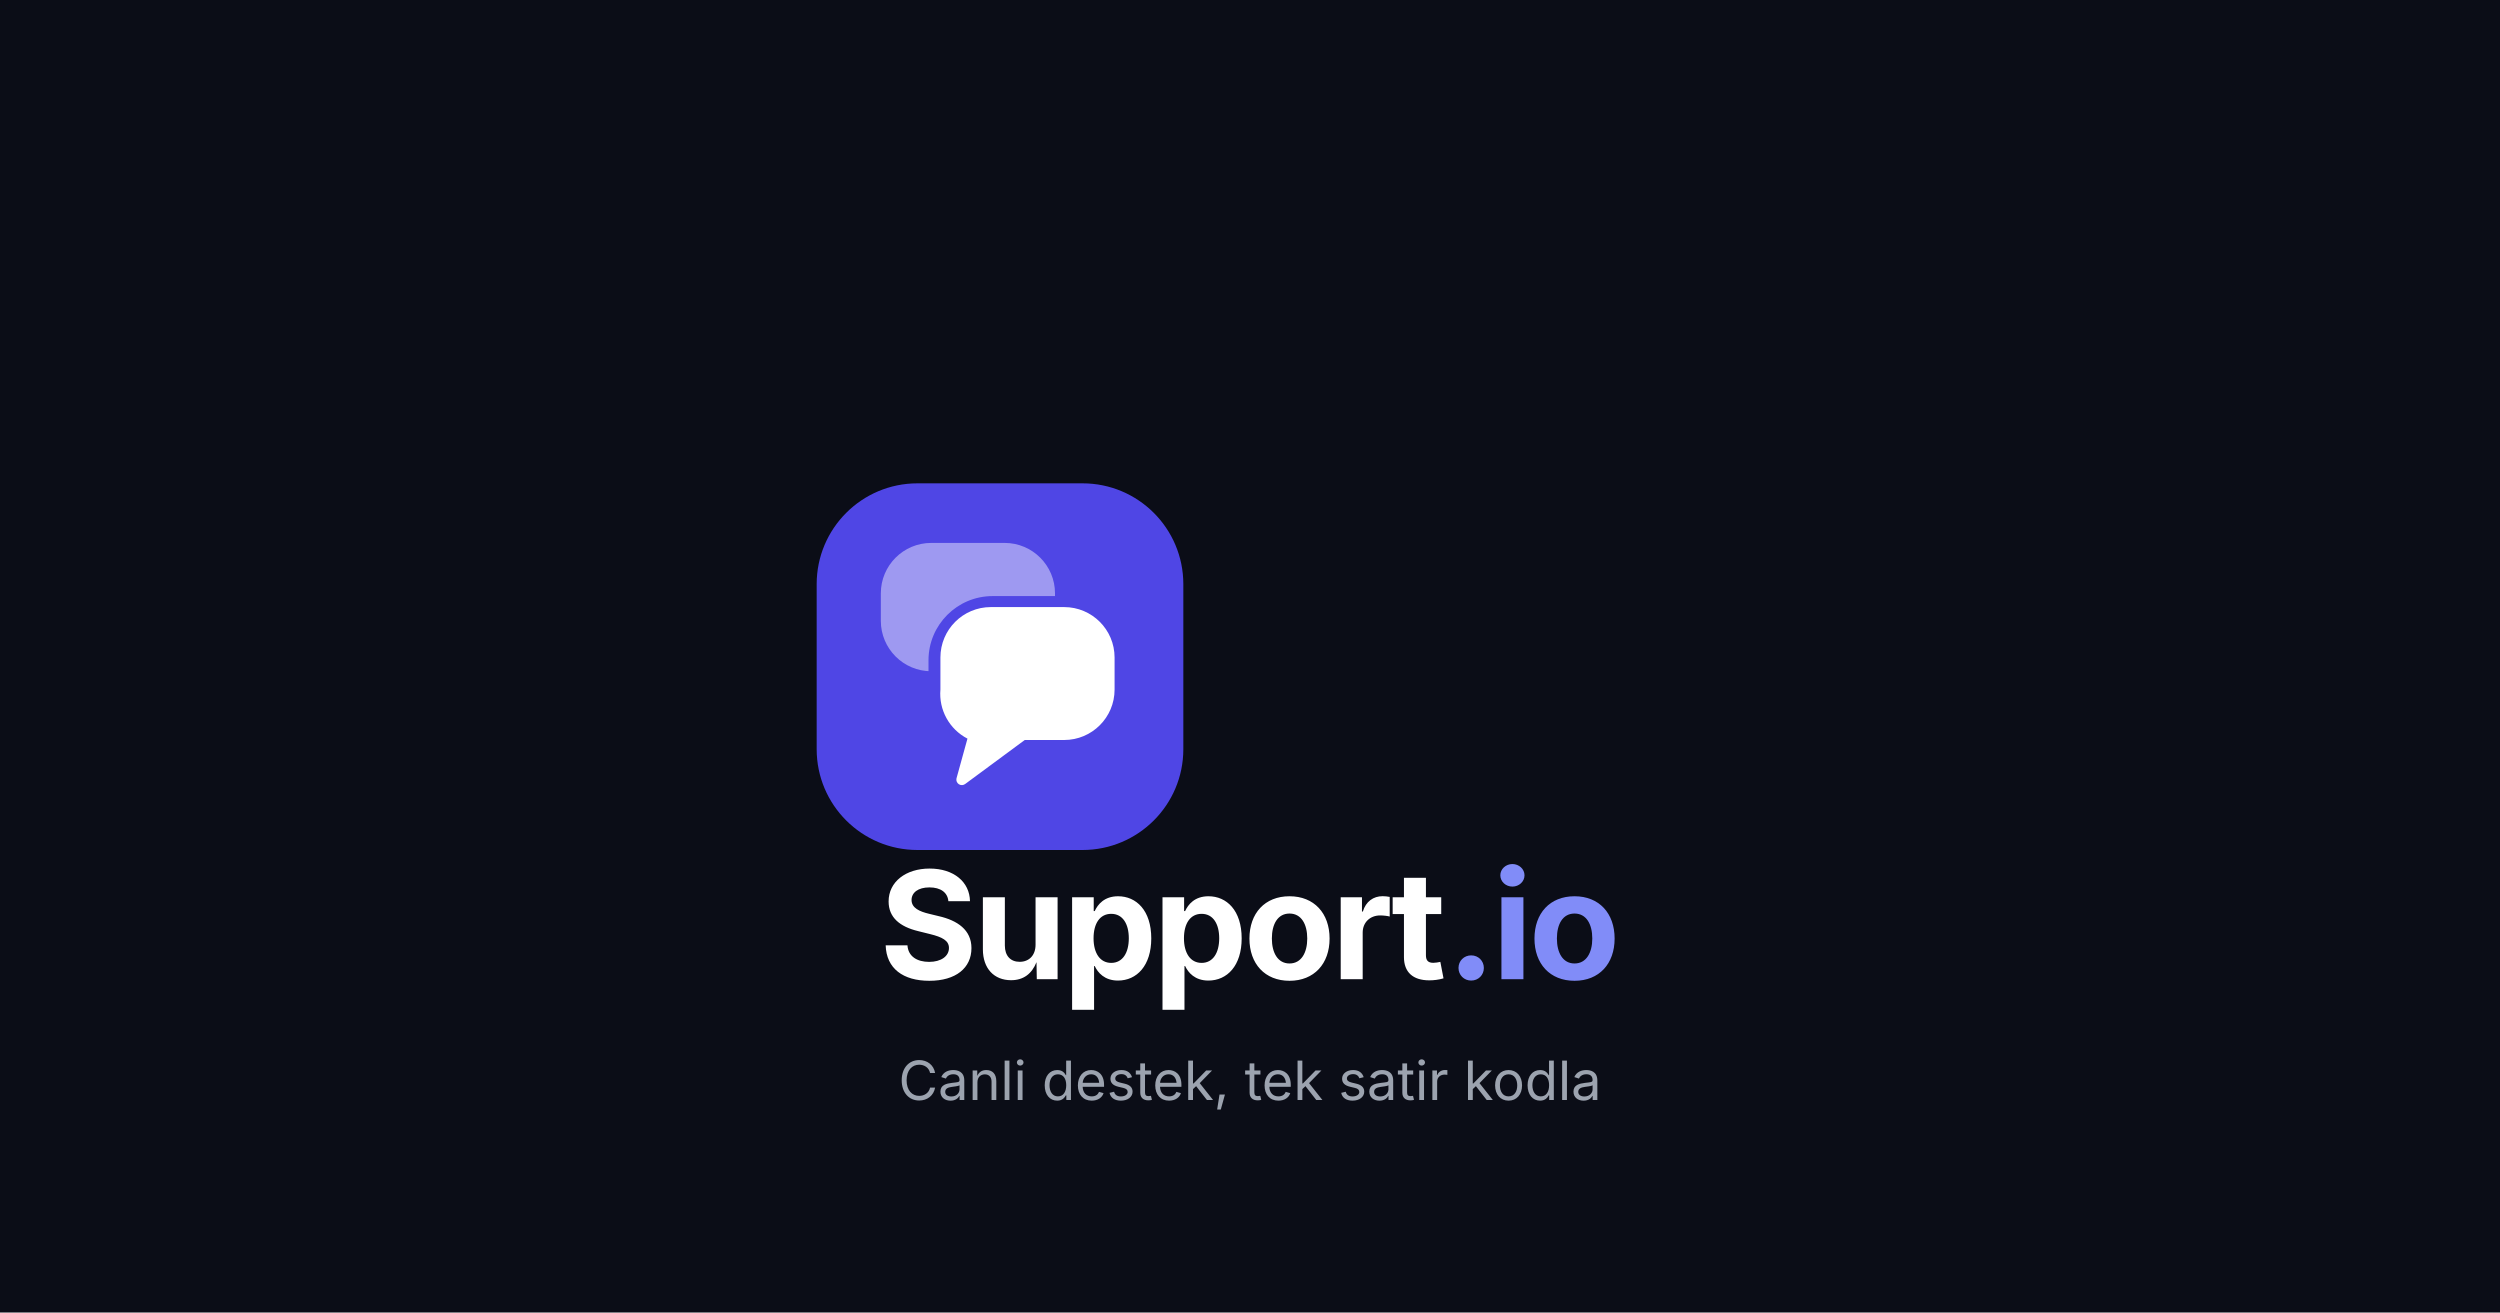
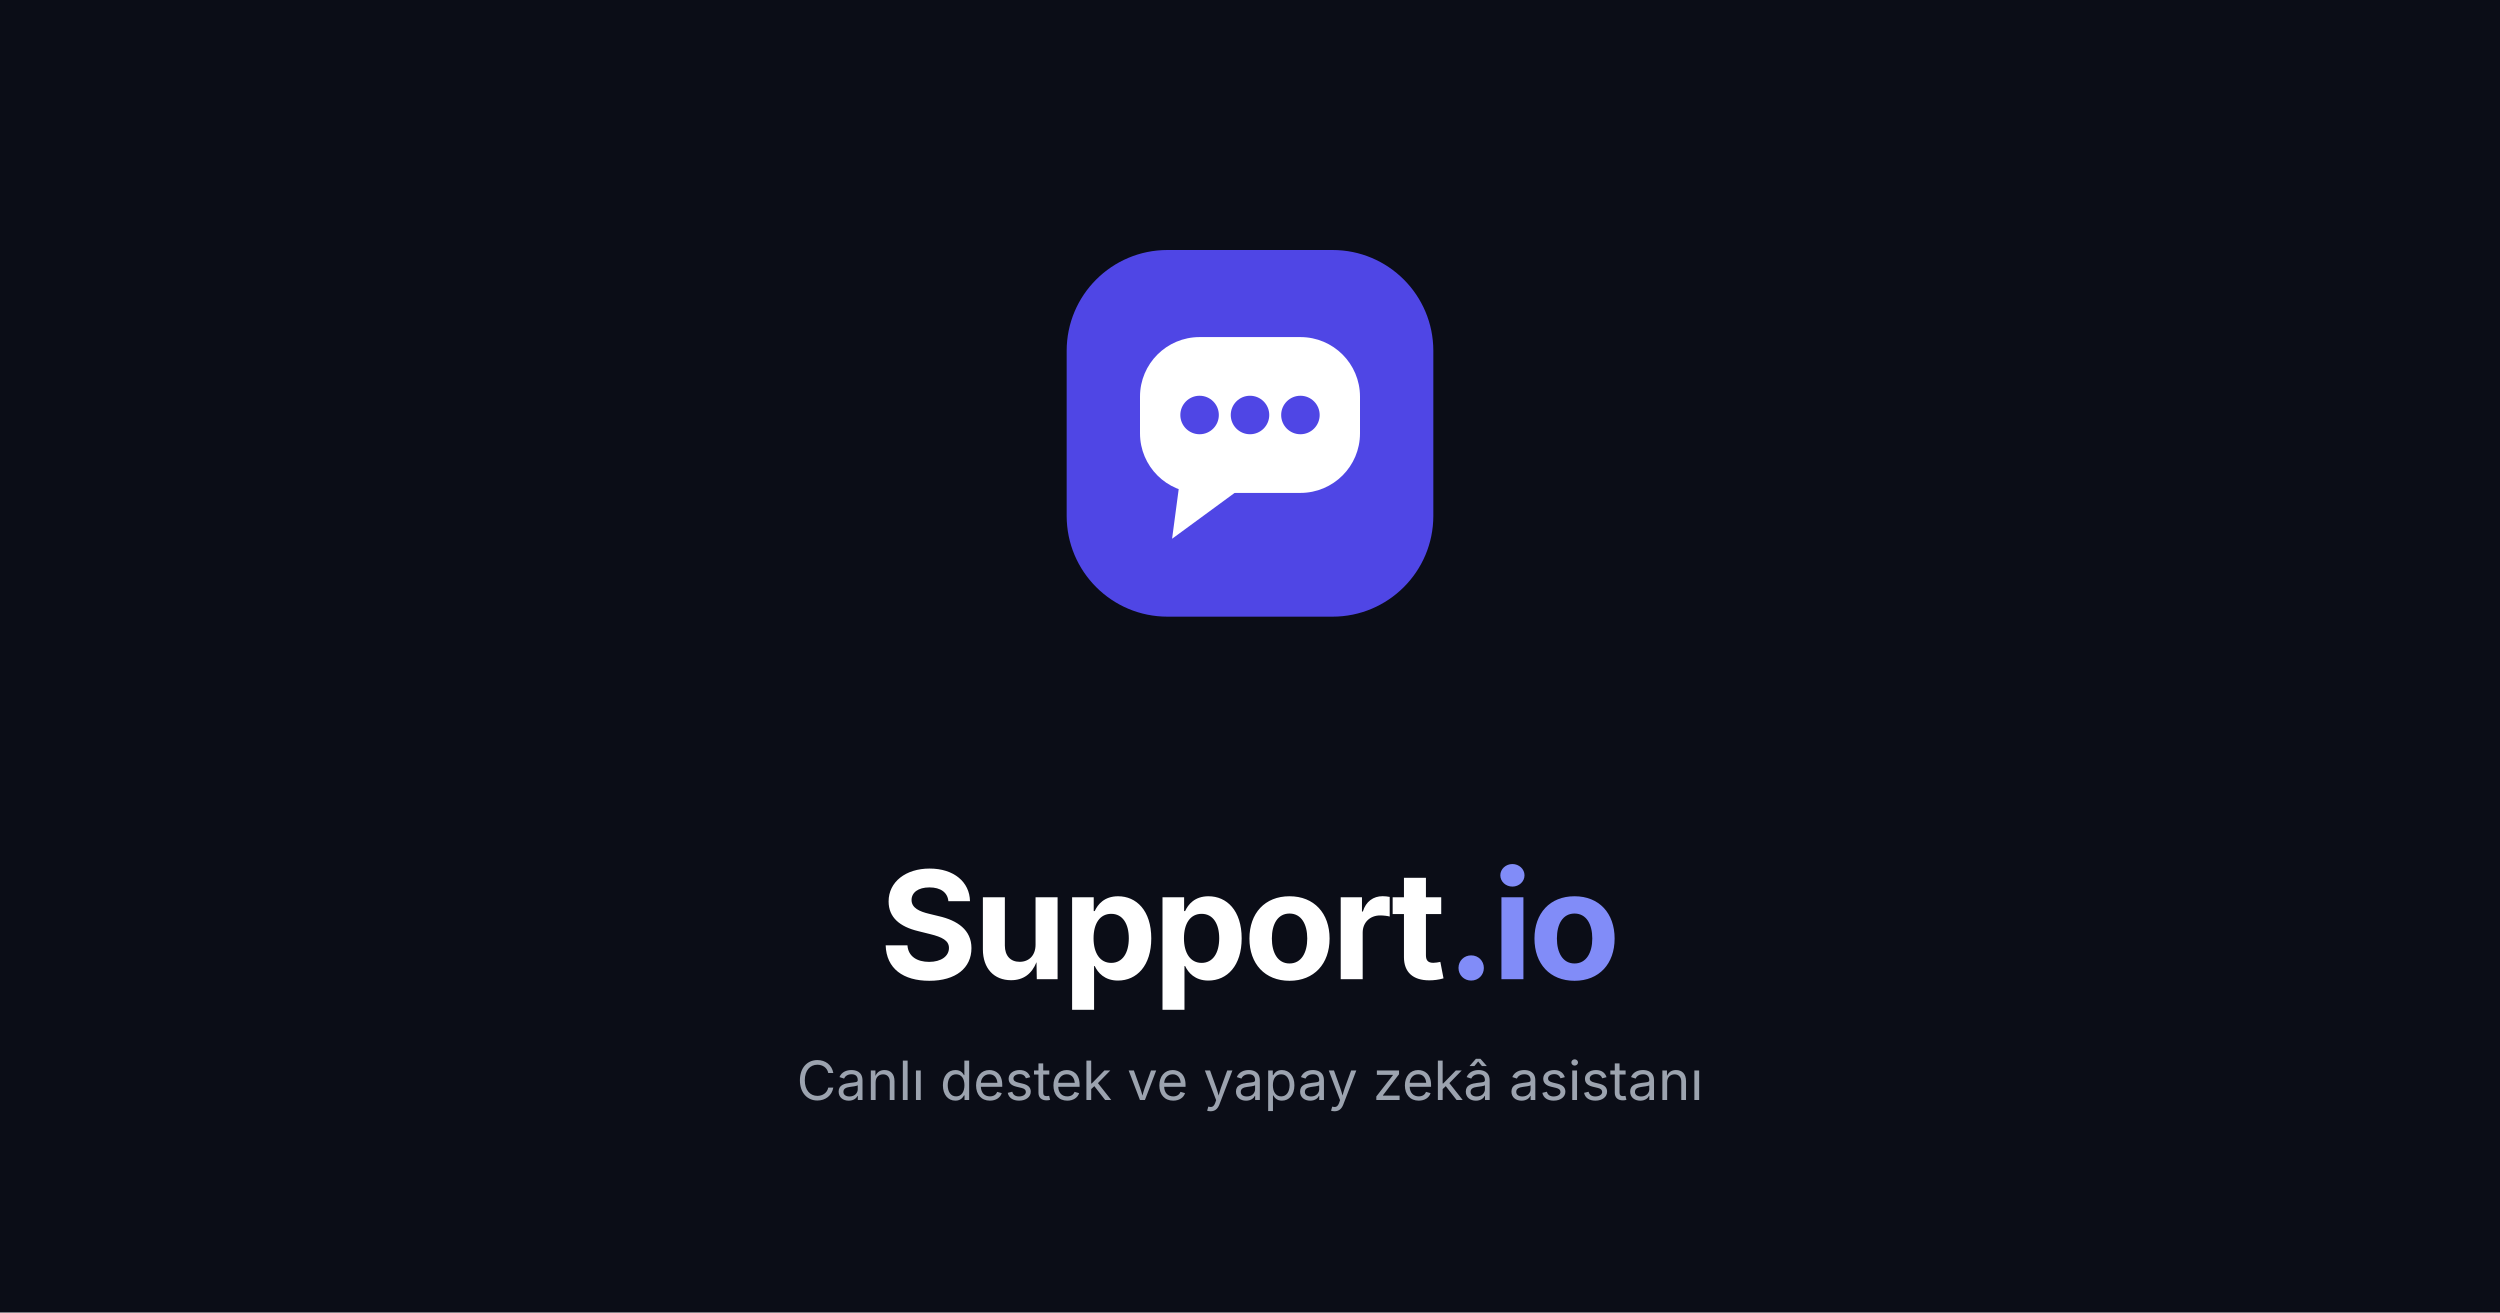
<svg xmlns="http://www.w3.org/2000/svg" viewBox="0 0 1200 630" width="1200" height="630">
  <rect width="1200" height="630" fill="#0B0D17" />
-   <g transform="translate(392 232) scale(4.4)">
+   <g transform="translate(512 120) scale(4.4)">
    <rect width="40" height="40" rx="11" fill="#4F46E5" />
-     <rect x="7" y="6.5" width="19" height="14" rx="5.5" fill="#fff" fill-opacity=".45" />
-     <rect x="12.2" y="12.3" width="21.6" height="17" rx="7" fill="#4F46E5" />
-     <path d="M19 13.5h8a5.5 5.5 0 0 1 5.5 5.5v3.5a5.5 5.5 0 0 1-5.5 5.5h-4.3l-6.5 4.8a.6.6 0 0 1-.95-.6l1.2-4.35A5.5 5.5 0 0 1 13.5 22.5V19a5.5 5.5 0 0 1 5.5-5.5z" fill="#fff" />
+     <rect x="8" y="9.5" width="24" height="17" rx="6.5" fill="#fff" />
+     <path d="M12.5 24L11.5 31.5L19 26z" fill="#fff" />
+     <circle cx="14.5" cy="18" r="2.1" fill="#4F46E5" />
+     <circle cx="20" cy="18" r="2.1" fill="#4F46E5" />
+     <circle cx="25.5" cy="18" r="2.1" fill="#4F46E5" />
  </g>
  <text x="600" y="470" text-anchor="middle" font-family="Inter, -apple-system, BlinkMacSystemFont, 'Segoe UI', sans-serif" font-size="72" font-weight="650" letter-spacing="-2" fill="#fff">Support<tspan fill="#818CF8">.io</tspan>
  </text>
-   <text x="600" y="528" text-anchor="middle" font-family="Inter, -apple-system, BlinkMacSystemFont, 'Segoe UI', sans-serif" font-size="26" font-weight="400" fill="#9CA3AF">Canli destek, tek satir kodla</text>
+   <text x="600" y="528" text-anchor="middle" font-family="Inter, -apple-system, BlinkMacSystemFont, 'Segoe UI', sans-serif" font-size="26" font-weight="400" fill="#9CA3AF">Canlı destek ve yapay zekâ asistanı</text>
</svg>
